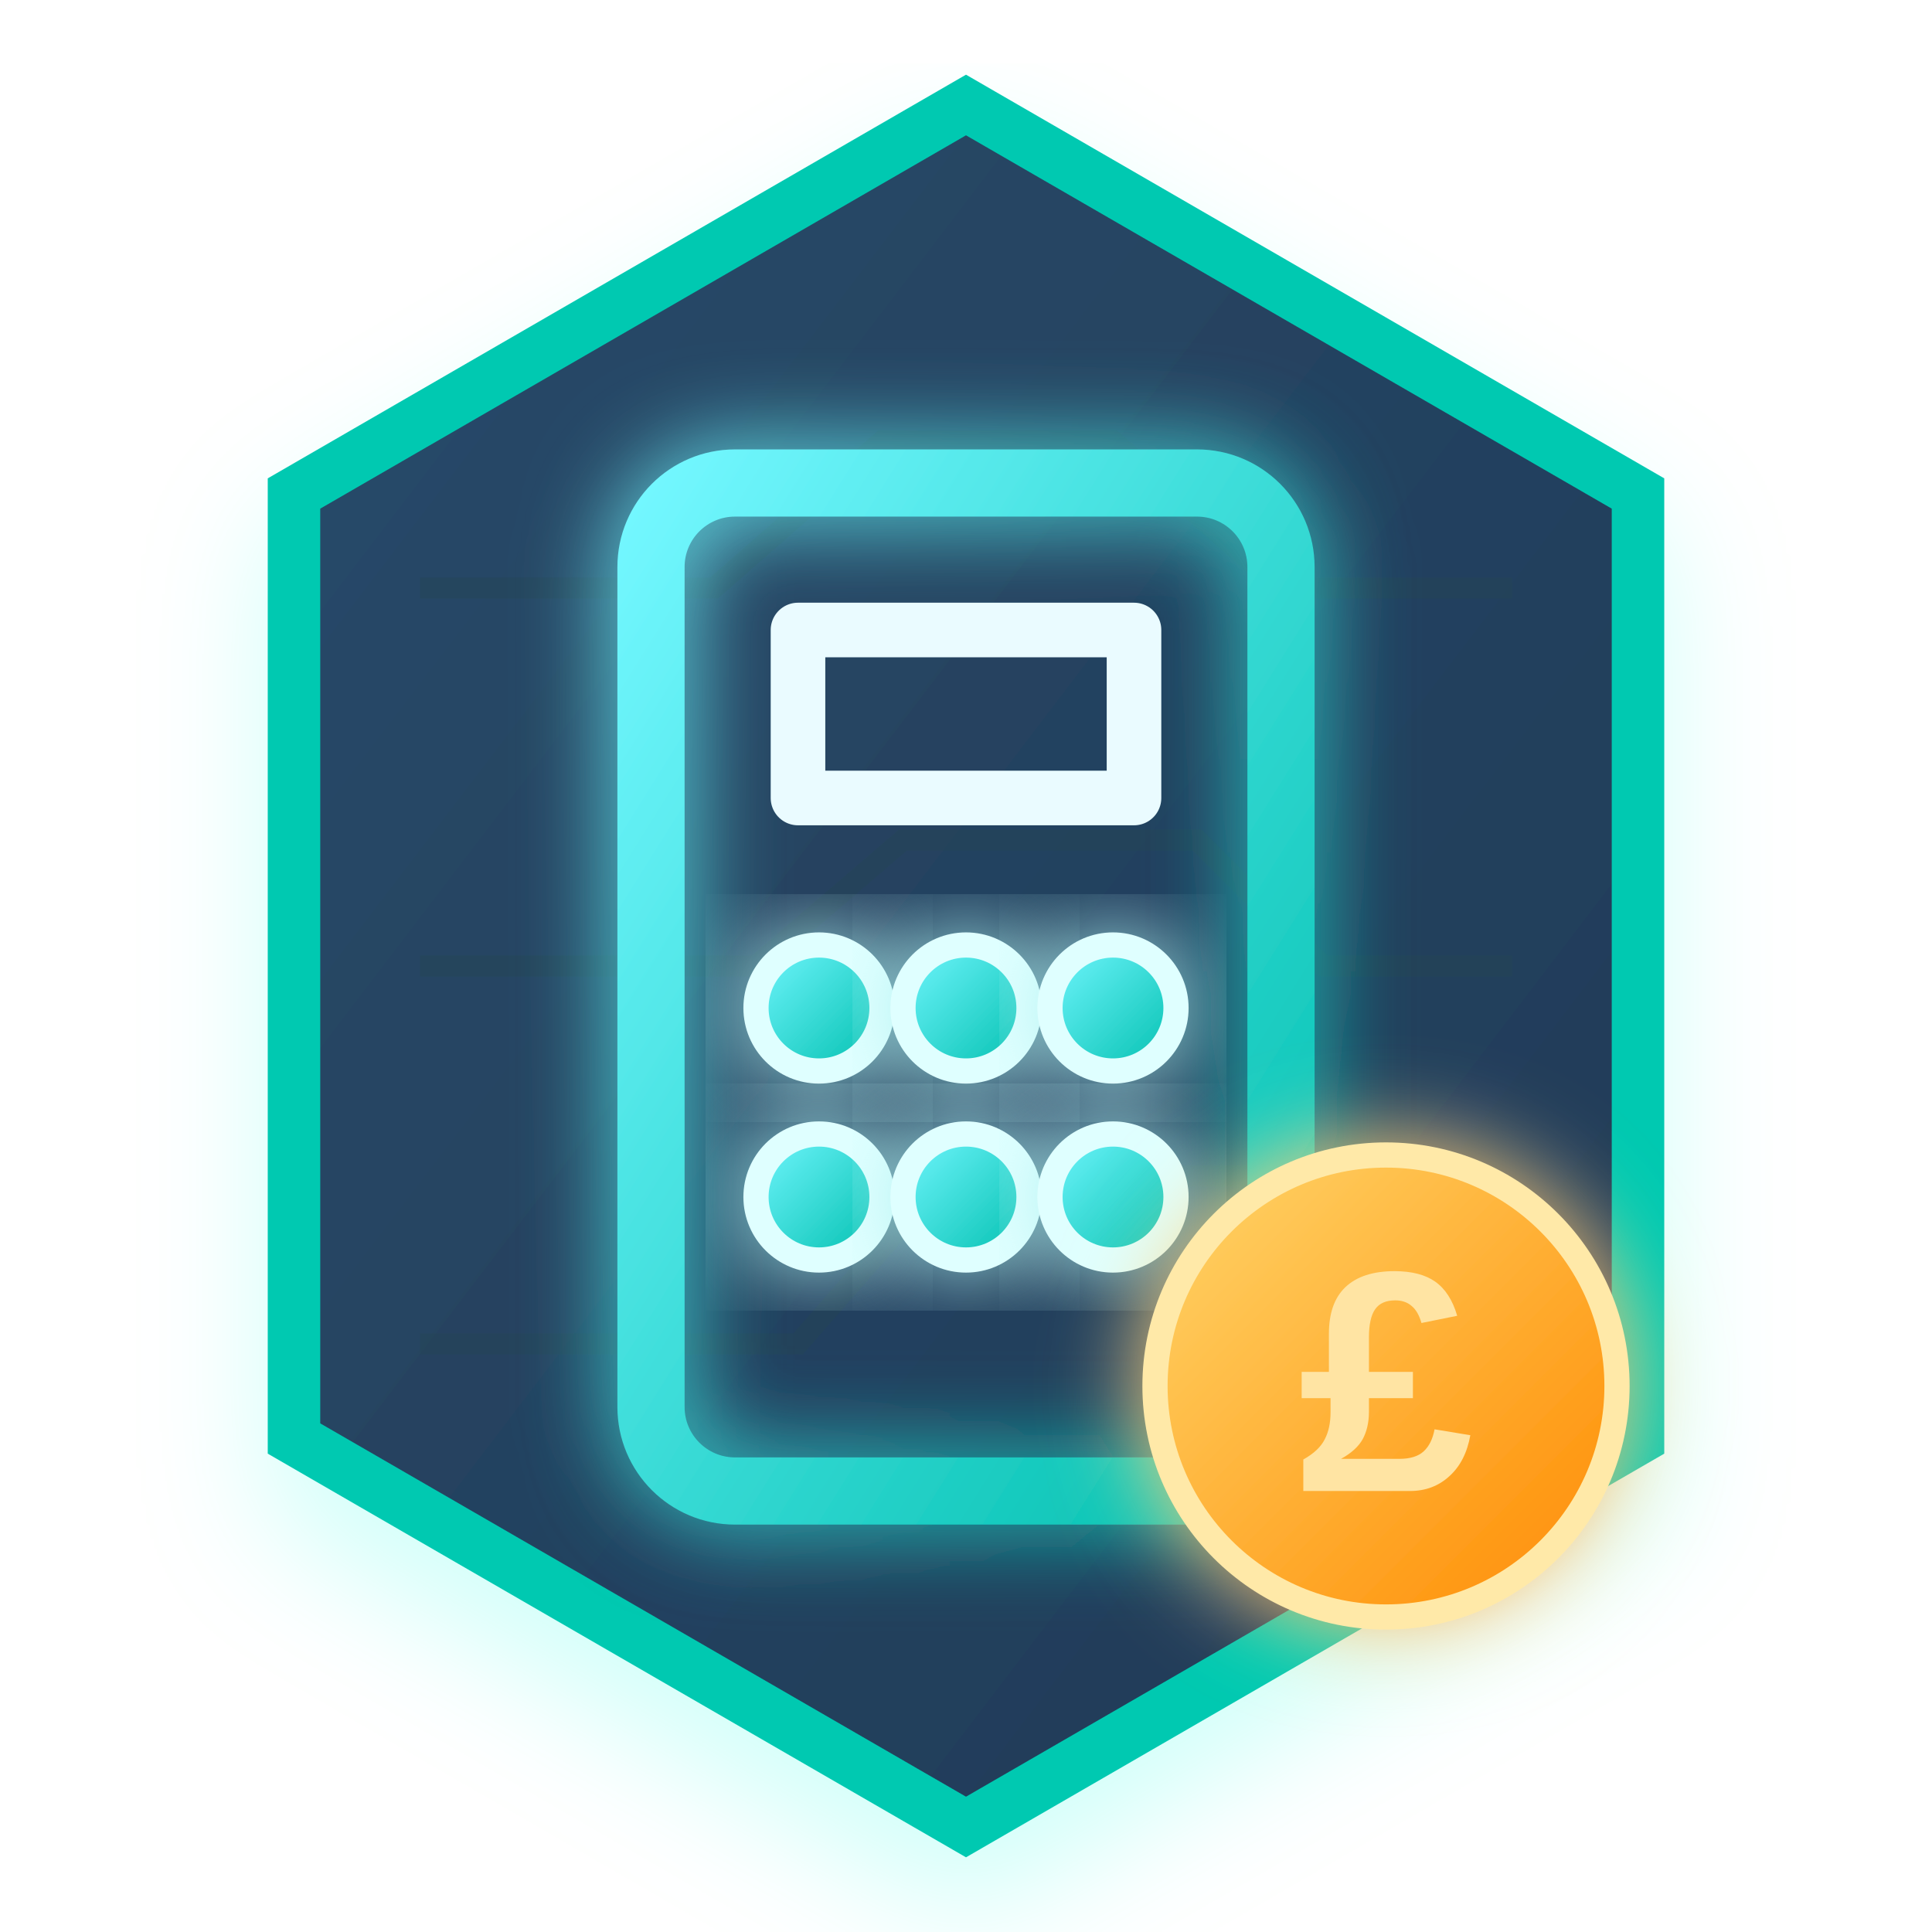
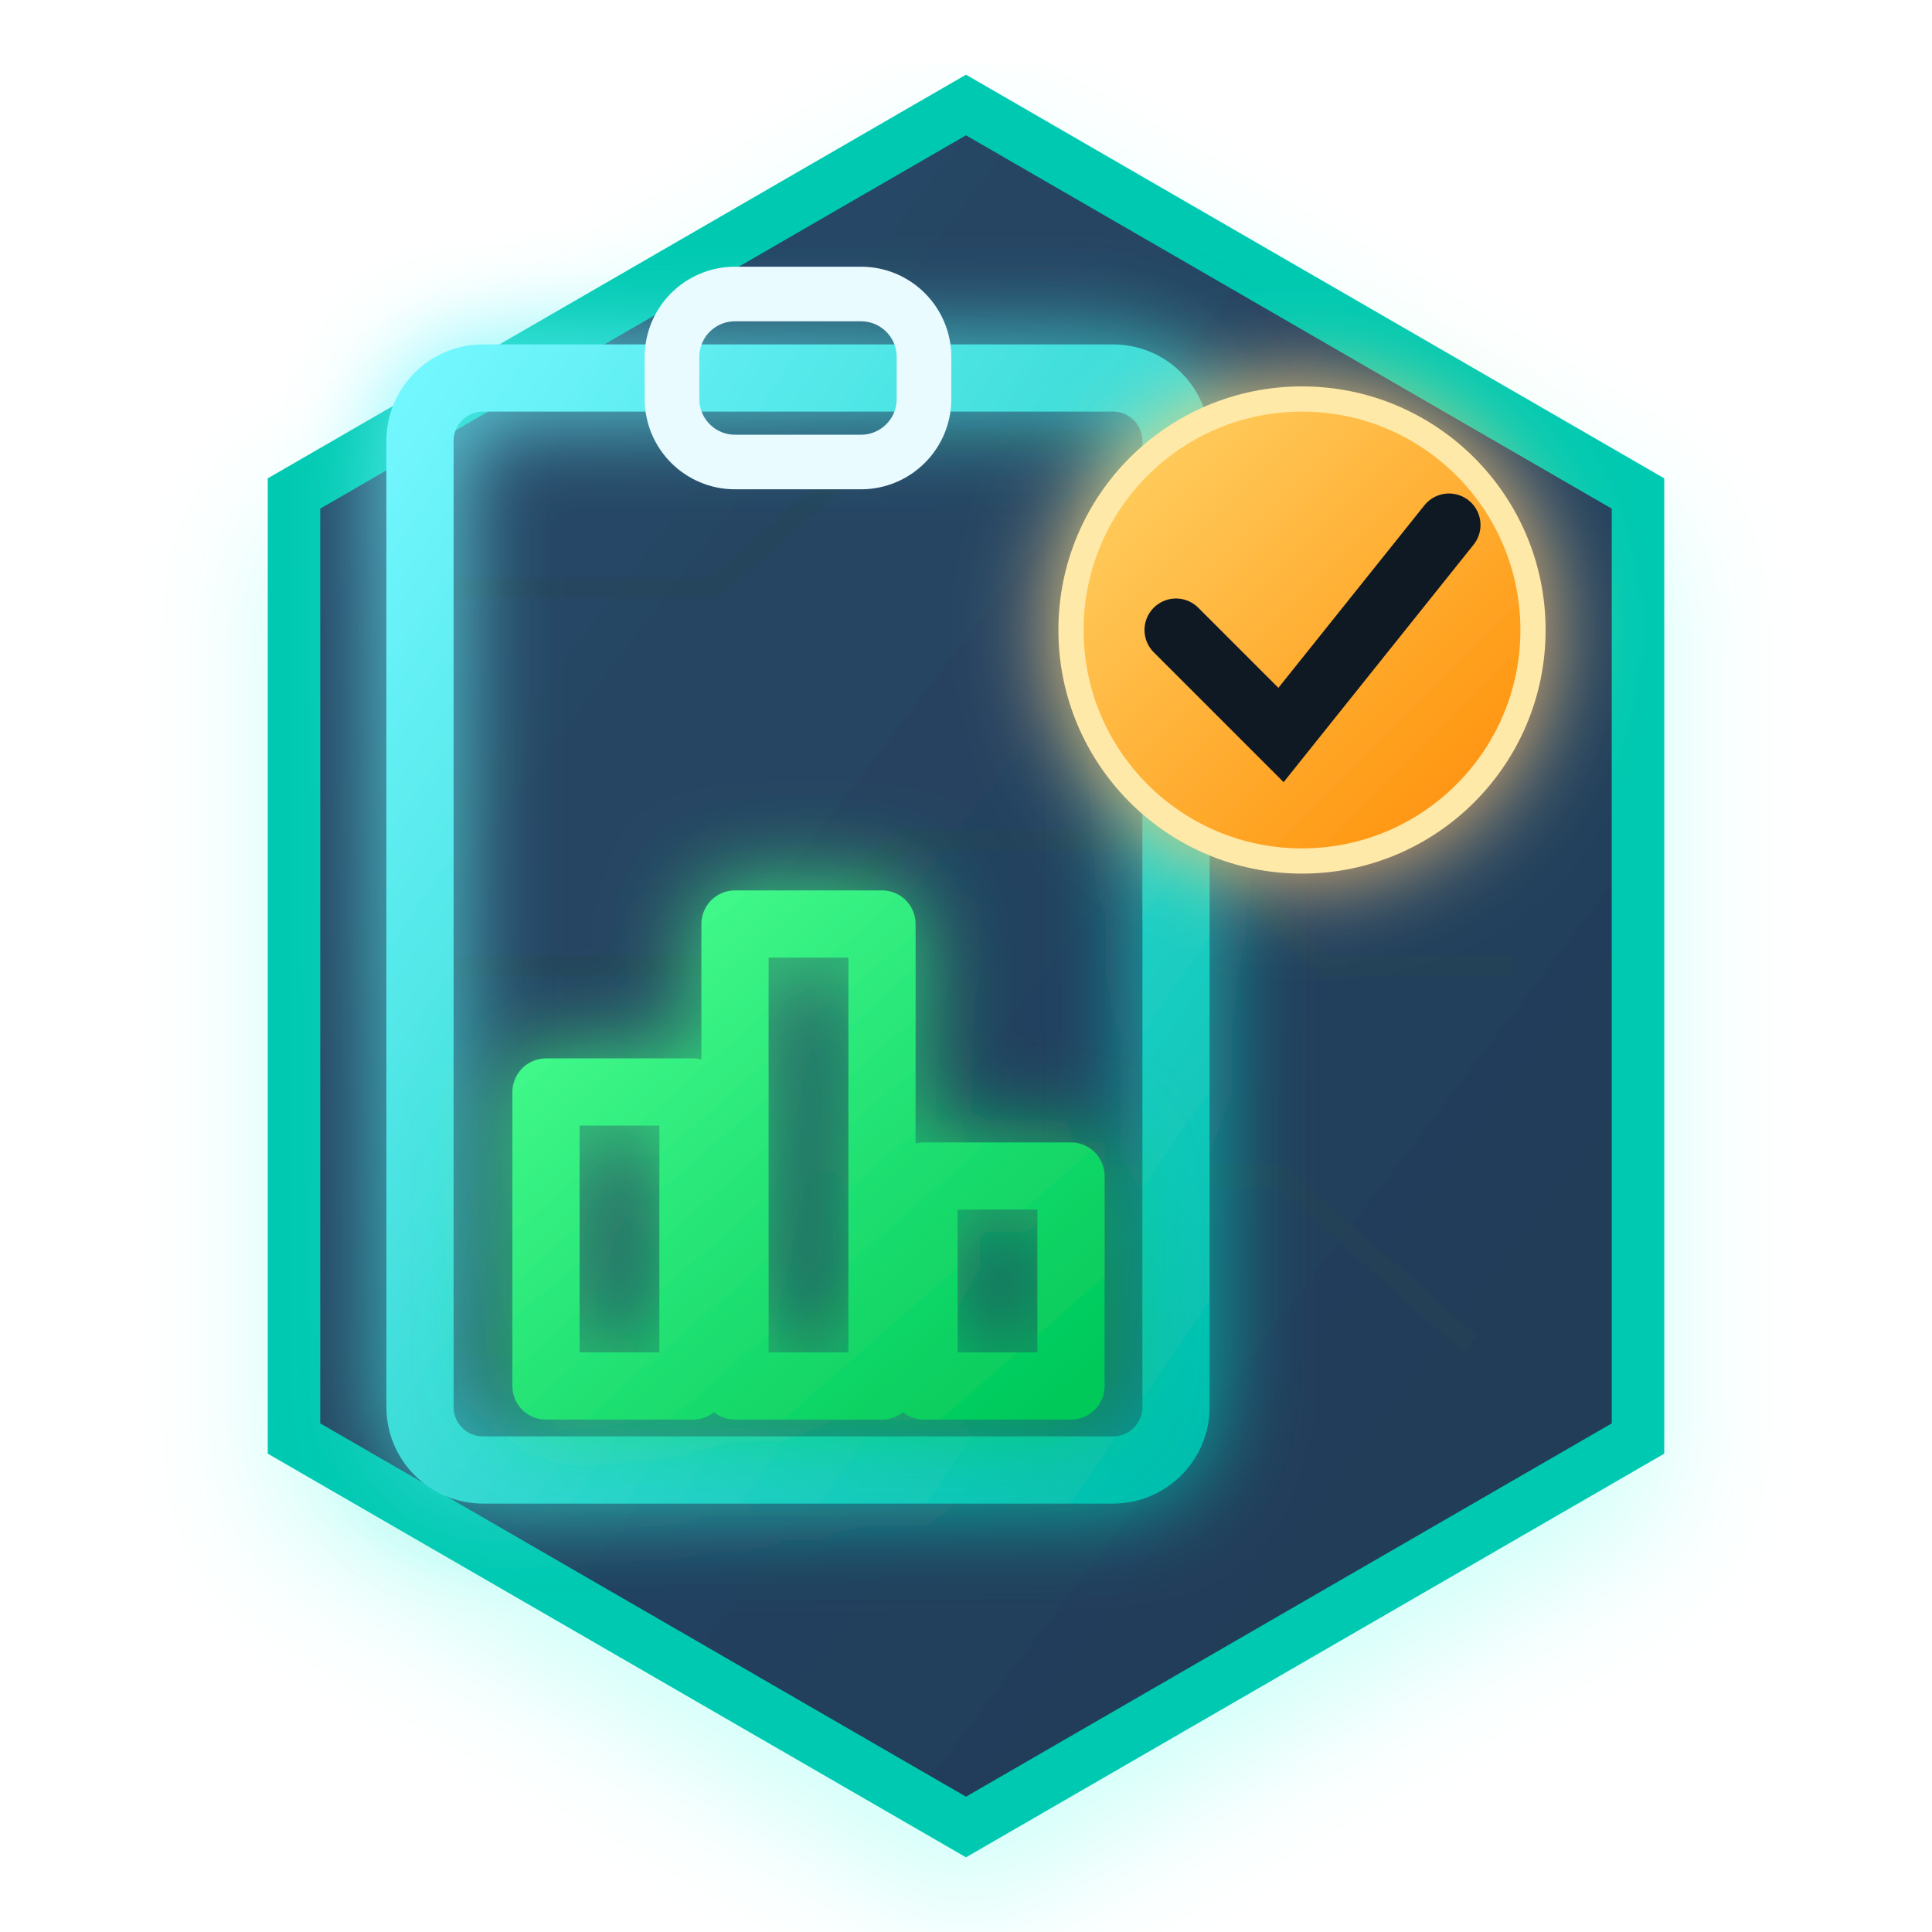
- <svg xmlns="http://www.w3.org/2000/svg" width="92" height="92" viewBox="0 0 92 92" role="img" aria-label="Cabinet Cost Calculator">
+ <svg xmlns="http://www.w3.org/2000/svg" width="92" height="92" viewBox="0 0 92 92" role="img" aria-label="Cabinet Cost">
  <defs>
    <linearGradient id="bg" x1="0" y1="0" x2="1" y2="1">
      <stop offset="0" stop-color="#2A4A6A" />
      <stop offset="1" stop-color="#1E3A55" />
    </linearGradient>
    <linearGradient id="cyan" x1="0" y1="0" x2="1" y2="1">
      <stop offset="0" stop-color="#73F7FF" />
      <stop offset="1" stop-color="#00BFAE" />
    </linearGradient>
+     <linearGradient id="grn" x1="0" y1="0" x2="1" y2="1">
+       <stop offset="0" stop-color="#4AFF91" />
+       <stop offset="1" stop-color="#00C95A" />
+     </linearGradient>
    <linearGradient id="orange" x1="0" y1="0" x2="1" y2="1">
      <stop offset="0" stop-color="#FFD66B" />
      <stop offset="1" stop-color="#FF8A00" />
+     </linearGradient>
+     <linearGradient id="red" x1="0" y1="0" x2="1" y2="1">
+       <stop offset="0" stop-color="#FF6B6B" />
+       <stop offset="1" stop-color="#CC2020" />
    </linearGradient>
    <filter id="glow" x="-40%" y="-40%" width="180%" height="180%">
      <feGaussianBlur stdDeviation="2.2" result="b" />
      <feMerge>
        <feMergeNode in="b" />
        <feMergeNode in="SourceGraphic" />
      </feMerge>
    </filter>
    <filter id="soft" x="-20%" y="-20%" width="140%" height="140%">
      <feDropShadow dx="0" dy="3" stdDeviation="3" flood-color="#00FFE0" flood-opacity="0.18" />
    </filter>
    <style>
-       .tile{fill:url(#bg);stroke:#00C9B1;stroke-width:2.5;opacity:1;filter:url(#soft)}
+       .tile{fill:url(#bg);stroke:#00C9B1;stroke-width:2.5;filter:url(#soft)}
      .map{fill:none;stroke:#234653;stroke-width:1;opacity:.42}
      .c{fill:none;stroke:url(#cyan);stroke-width:3.2;stroke-linecap:round;stroke-linejoin:round;filter:url(#glow)}
-       .ct{fill:url(#cyan);stroke:#DFFFFF;stroke-width:1.2;filter:url(#glow)}
+       .cf{fill:url(#cyan);stroke:#DFFFFF;stroke-width:1.2;filter:url(#glow)}
+       .g{fill:none;stroke:url(#grn);stroke-width:3.2;stroke-linecap:round;stroke-linejoin:round;filter:url(#glow)}
+       .gf{fill:url(#grn);stroke:#C8FFE0;stroke-width:1.2;filter:url(#glow)}
      .o{fill:none;stroke:url(#orange);stroke-width:3.2;stroke-linecap:round;stroke-linejoin:round;filter:url(#glow)}
-       .ot{fill:url(#orange);stroke:#FFE9A8;stroke-width:1.2;filter:url(#glow)}
+       .of{fill:url(#orange);stroke:#FFE9A8;stroke-width:1.2;filter:url(#glow)}
+       .r{fill:none;stroke:url(#red);stroke-width:3.2;stroke-linecap:round;stroke-linejoin:round;filter:url(#glow)}
+       .rf{fill:url(#red);stroke:#FFB0B0;stroke-width:1.2;filter:url(#glow)}
      .w{fill:none;stroke:#EAFBFF;stroke-width:2.6;stroke-linecap:round;stroke-linejoin:round}
      .dot{fill:#EAFBFF;stroke:#AFFFF8;stroke-width:1.6;filter:url(#glow)}
-       .txt{font-family:Arial, Helvetica, sans-serif;font-size:15px;font-weight:700;fill:#FFE4A3;text-anchor:middle}
    </style>
  </defs>
  <polygon class="tile" points="46,5 78,23.5 78,68.5 46,87 14,68.5 14,23.5" />
  <path class="map" d="M20 28h14l8-7h11l8 7h11M20 46h16l7-6h14l6 6h9M20 64h18l7-8h16l9 8" />
-   <rect class="c" x="31" y="23" width="30" height="48" rx="4" />
-   <rect class="w" x="38" y="30" width="16" height="8" />
-   <circle class="ct" cx="39" cy="48" r="3" />
-   <circle class="ct" cx="46" cy="48" r="3" />
-   <circle class="ct" cx="53" cy="48" r="3" />
-   <circle class="ct" cx="39" cy="57" r="3" />
-   <circle class="ct" cx="46" cy="57" r="3" />
-   <circle class="ct" cx="53" cy="57" r="3" />
-   <circle class="ot" cx="66" cy="66" r="11" />
-   <text class="txt" x="66" y="71">£</text>
+   <rect class="c" x="20" y="18" width="36" height="52" rx="3" />
+   <rect class="w" x="32" y="14" width="12" height="8" rx="3" />
+   <path class="g" d="M26 52v14h7V52zM35 44v22h7V44zM44 56v10h7V56z" />
+   <circle class="of" cx="62" cy="30" r="11" />
+   <path style="fill:none;stroke:#0F1923;stroke-width:3;stroke-linecap:round" d="M56 30l5 5 8-10" />
</svg>
